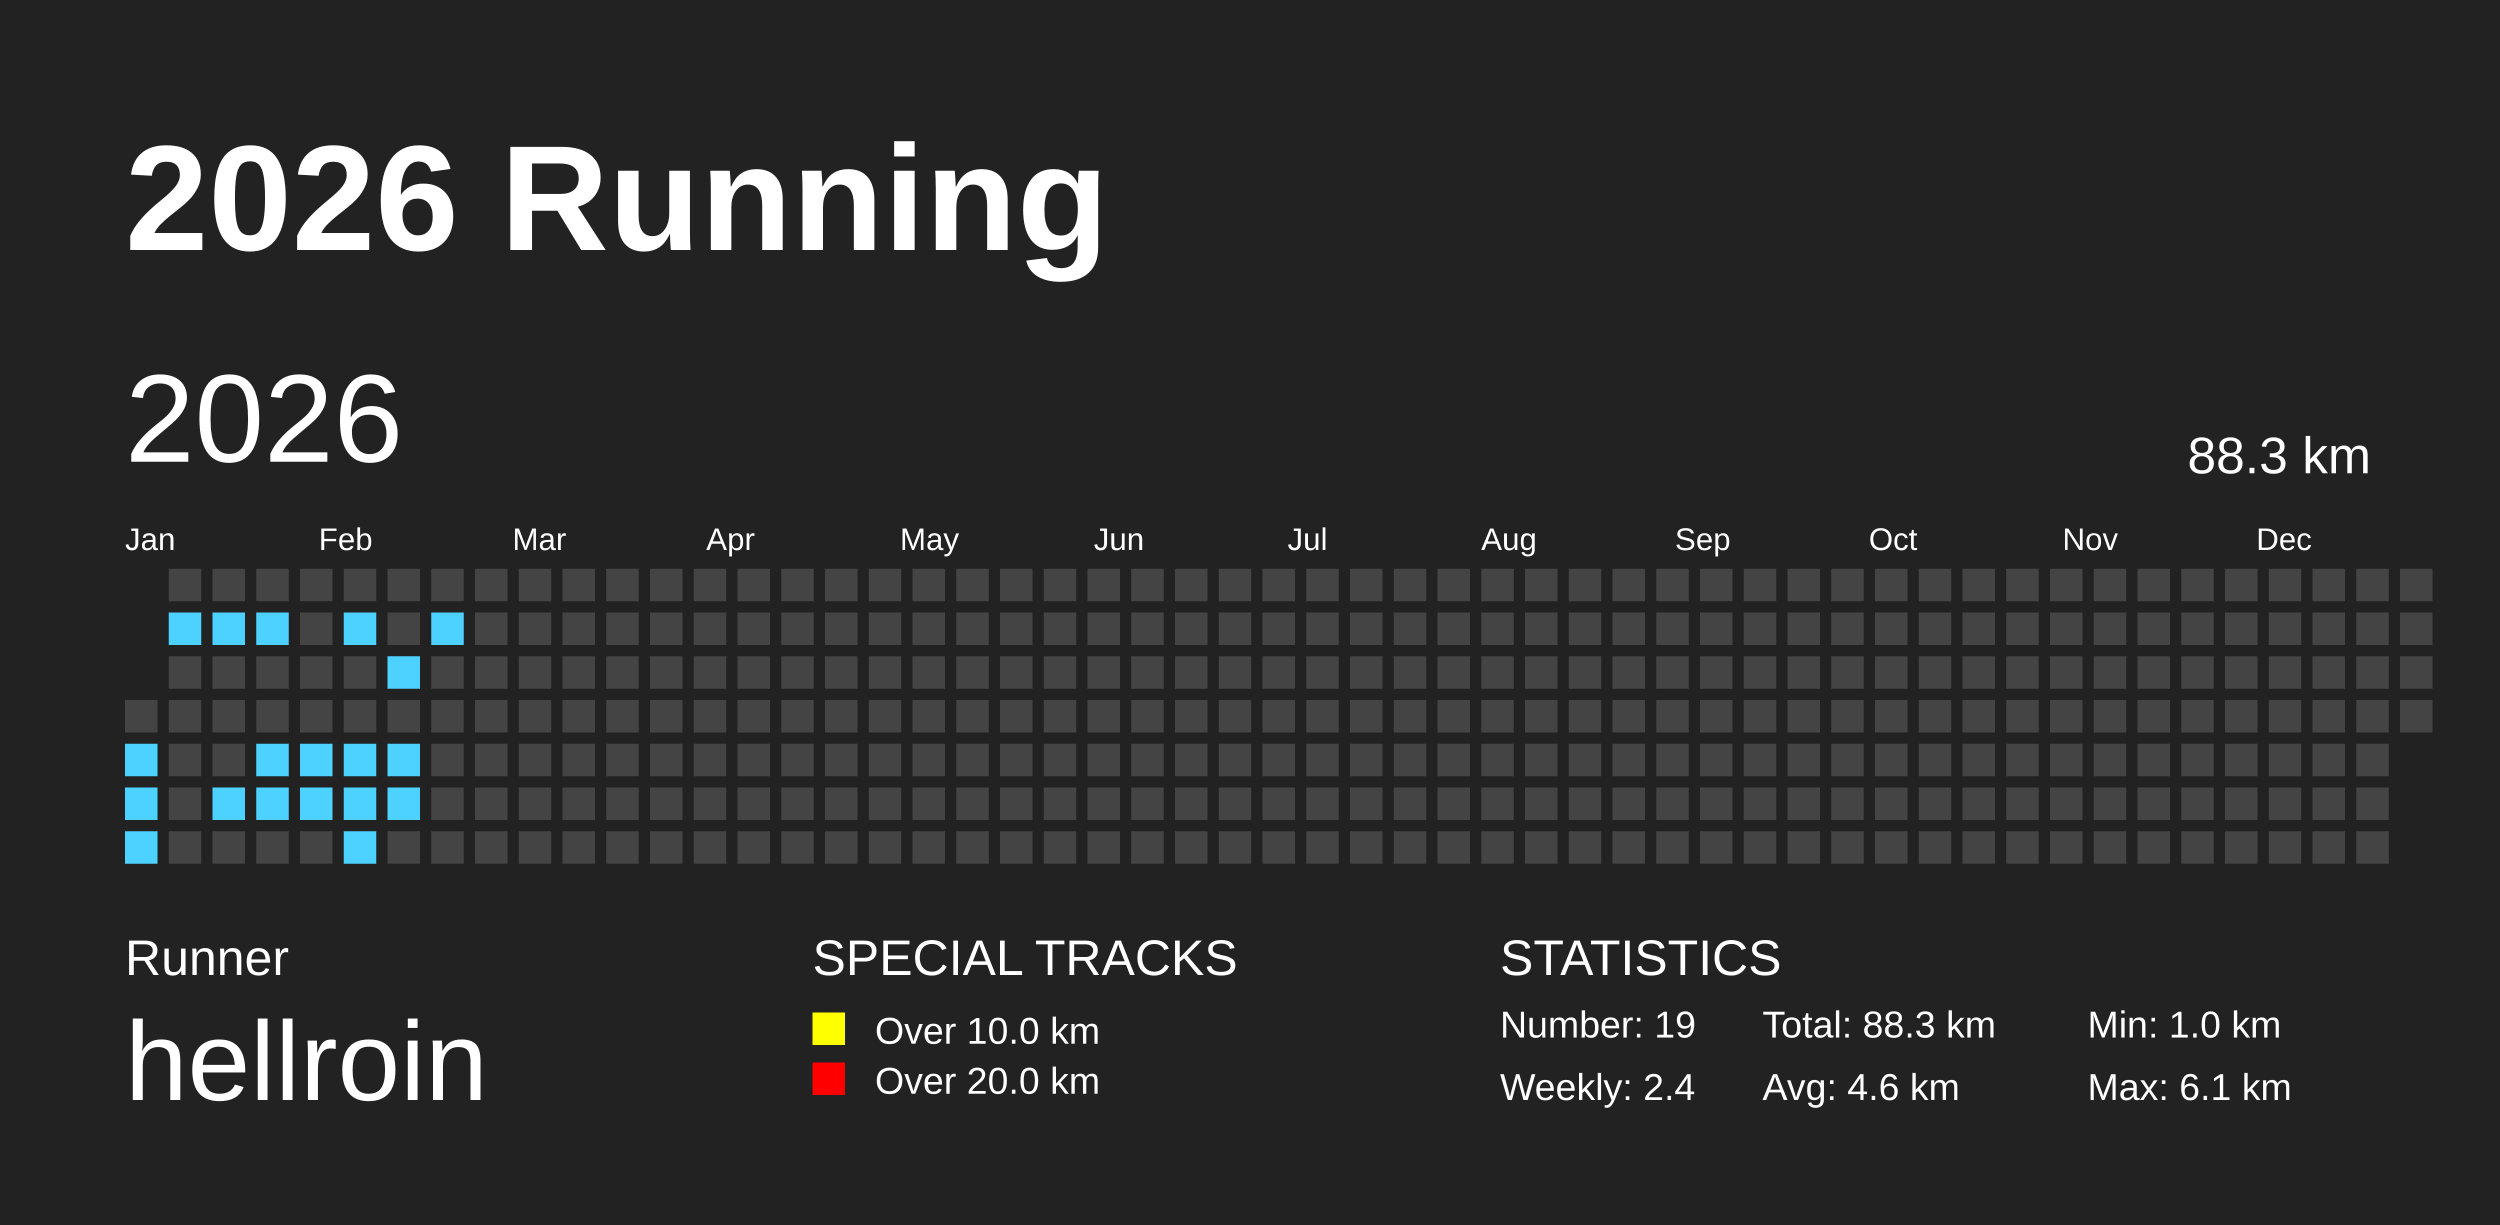
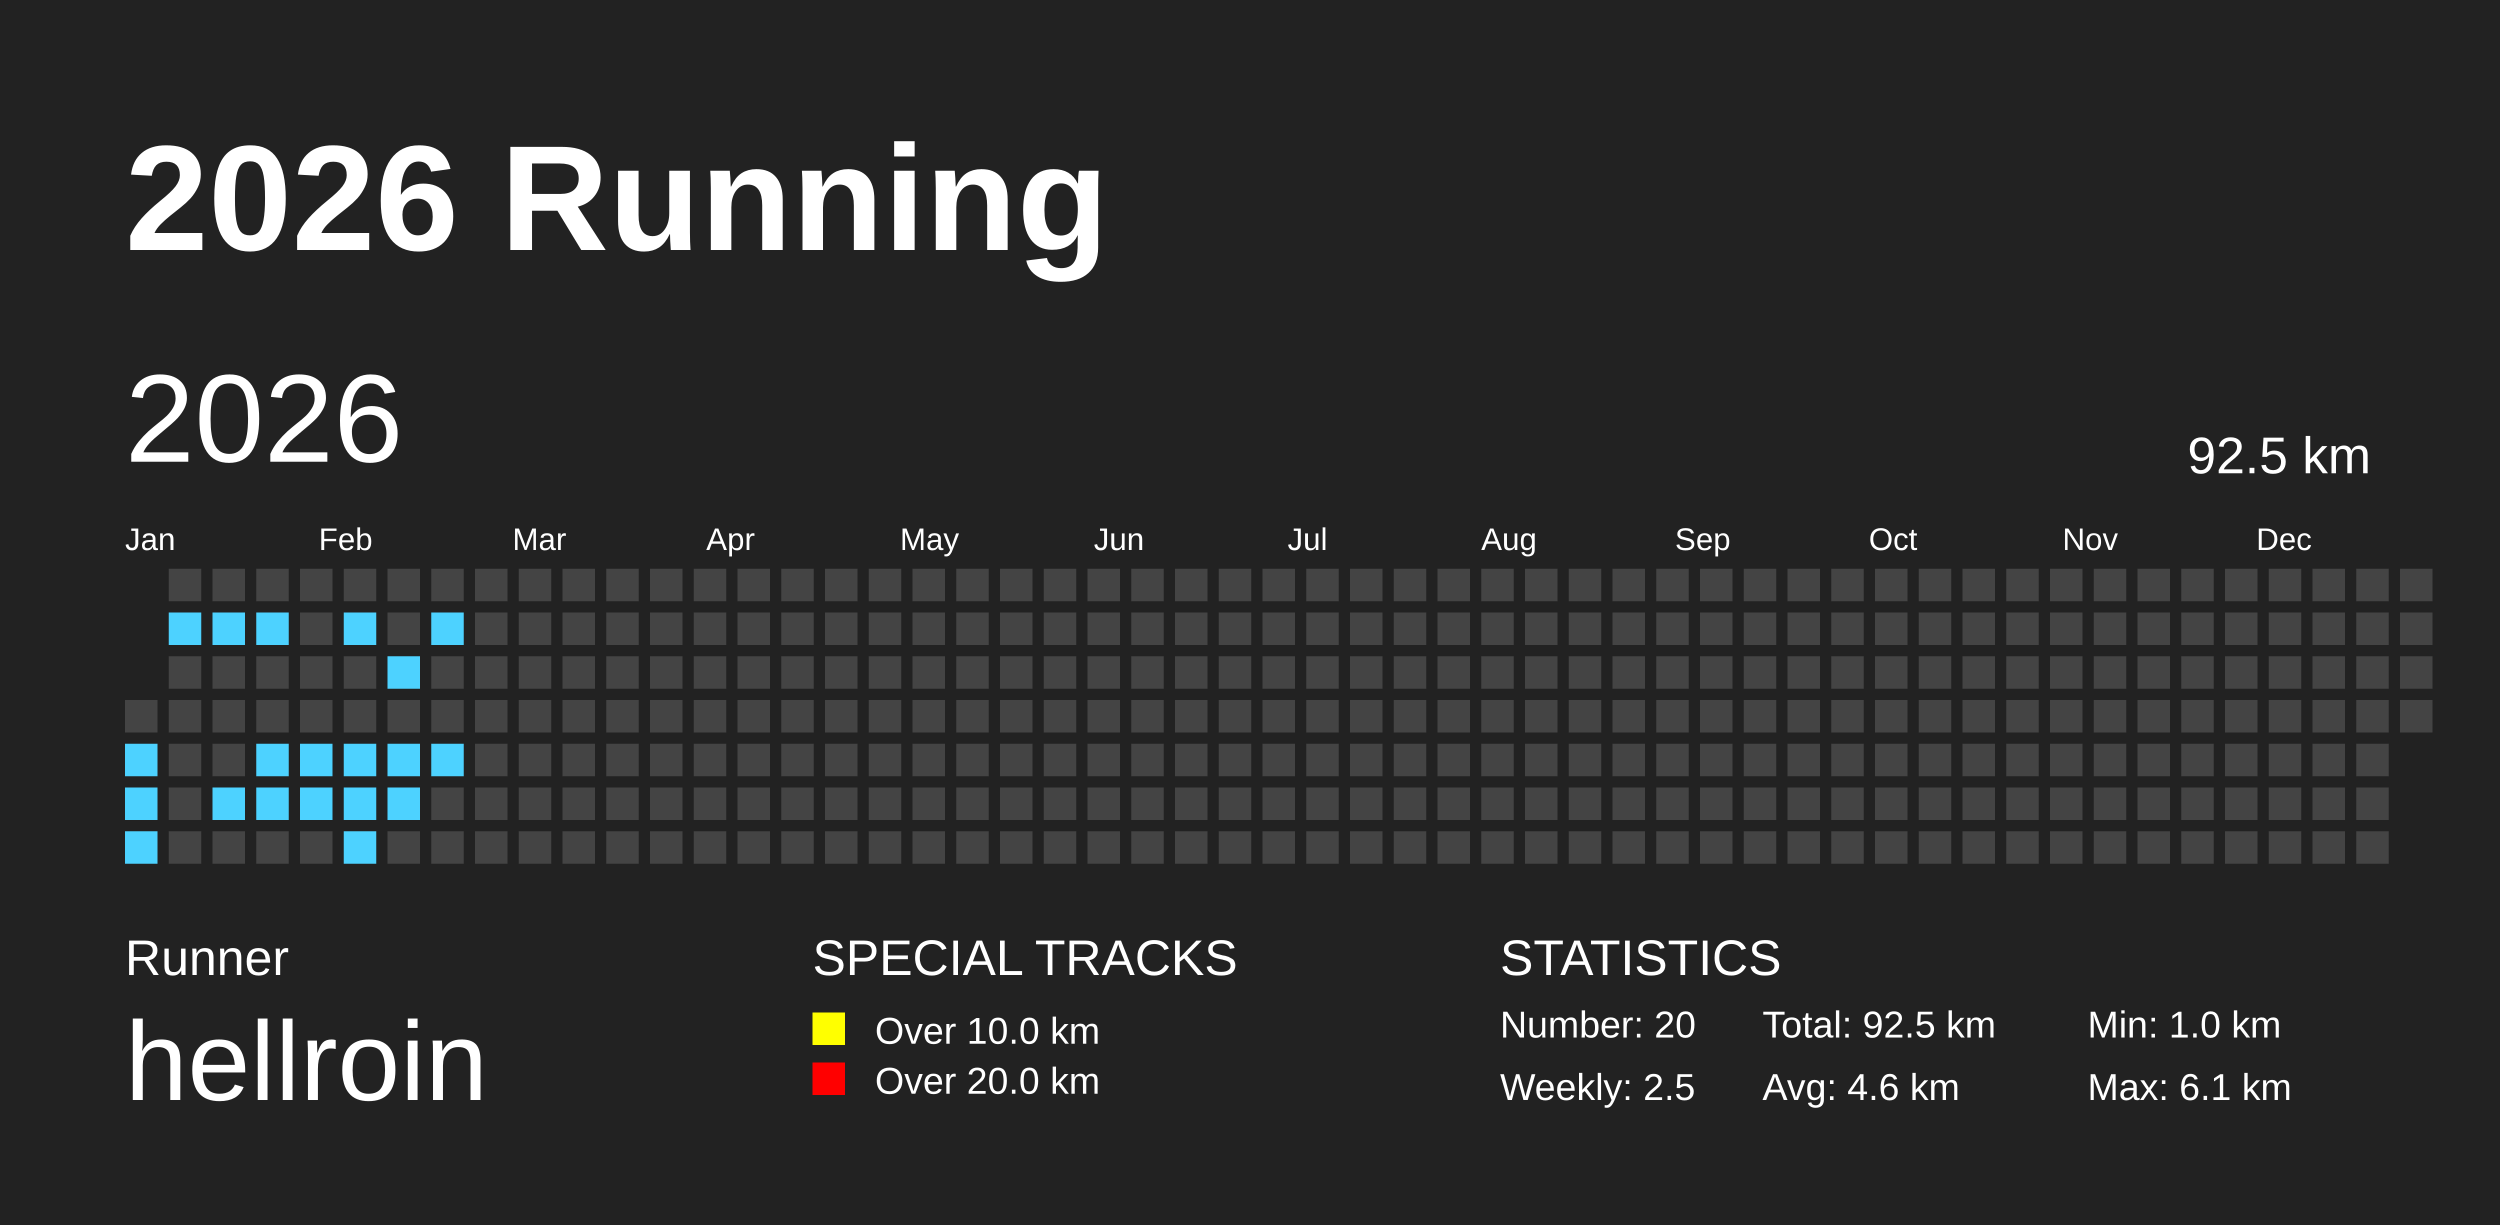
<svg xmlns="http://www.w3.org/2000/svg" baseProfile="full" height="98mm" version="1.1" viewBox="0,0,200,98" width="200mm">
  <defs />
  <rect fill="#222222" height="98" width="200" x="0" y="0" />
  <text fill="#FFFFFF" style="font-size:12px; font-family:Arial; font-weight:bold;" x="10" y="20">2026 Running</text>
  <text fill="#FFFFFF" style="font-size:4px; font-family:Arial" x="10" y="78">Runner</text>
  <text fill="#FFFFFF" style="font-size:9px; font-family:Arial" x="10" y="88">hellroin</text>
  <text fill="#FFFFFF" style="font-size:4px; font-family:Arial" x="65" y="78">SPECIAL TRACKS</text>
  <rect fill="yellow" height="2.6" width="2.6" x="65" y="81" />
  <text fill="#FFFFFF" style="font-size:3px; font-family:Arial" x="70" y="83.5">Over 10.0 km</text>
  <rect fill="red" height="2.6" width="2.6" x="65" y="85" />
  <text fill="#FFFFFF" style="font-size:3px; font-family:Arial" x="70" y="87.5">Over 20.0 km</text>
  <text fill="#FFFFFF" style="font-size:4px; font-family:Arial" x="120" y="78">STATISTICS</text>
-   <text fill="#FFFFFF" style="font-size:3px; font-family:Arial" x="120" y="83">Number: 19</text>
-   <text fill="#FFFFFF" style="font-size:3px; font-family:Arial" x="120" y="88">Weekly: 2.4</text>
-   <text fill="#FFFFFF" style="font-size:3px; font-family:Arial" x="141" y="83">Total: 88.3 km</text>
+   <text fill="#FFFFFF" style="font-size:3px; font-family:Arial" x="120" y="83">Number: 20</text>
+   <text fill="#FFFFFF" style="font-size:3px; font-family:Arial" x="120" y="88">Weekly: 2.5</text>
+   <text fill="#FFFFFF" style="font-size:3px; font-family:Arial" x="141" y="83">Total: 92.5 km</text>
  <text fill="#FFFFFF" style="font-size:3px; font-family:Arial" x="141" y="88">Avg: 4.6 km</text>
  <text fill="#FFFFFF" style="font-size:3px; font-family:Arial" x="167" y="83">Min: 1.0 km</text>
  <text fill="#FFFFFF" style="font-size:3px; font-family:Arial" x="167" y="88">Max: 6.1 km</text>
  <text dominant-baseline="hanging" fill="#FFFFFF" style="font-size:10.0px; font-family:Arial;" x="10" y="30">2026</text>
-   <text dominant-baseline="hanging" fill="#FFFFFF" style="font-size:4.125px; font-family:Arial;" x="175" y="35">88.3 km</text>
+   <text dominant-baseline="hanging" fill="#FFFFFF" style="font-size:4.125px; font-family:Arial;" x="175" y="35">92.5 km</text>
  <text fill="#FFFFFF" style="font-size:2.5px; font-family:Arial" x="10.0" y="44">Jan</text>
  <text fill="#FFFFFF" style="font-size:2.5px; font-family:Arial" x="25.5" y="44">Feb</text>
  <text fill="#FFFFFF" style="font-size:2.5px; font-family:Arial" x="41.0" y="44">Mar</text>
  <text fill="#FFFFFF" style="font-size:2.5px; font-family:Arial" x="56.5" y="44">Apr</text>
  <text fill="#FFFFFF" style="font-size:2.5px; font-family:Arial" x="72.0" y="44">May</text>
  <text fill="#FFFFFF" style="font-size:2.5px; font-family:Arial" x="87.5" y="44">Jun</text>
  <text fill="#FFFFFF" style="font-size:2.5px; font-family:Arial" x="103.0" y="44">Jul</text>
  <text fill="#FFFFFF" style="font-size:2.5px; font-family:Arial" x="118.5" y="44">Aug</text>
  <text fill="#FFFFFF" style="font-size:2.5px; font-family:Arial" x="134.0" y="44">Sep</text>
  <text fill="#FFFFFF" style="font-size:2.5px; font-family:Arial" x="149.5" y="44">Oct</text>
  <text fill="#FFFFFF" style="font-size:2.5px; font-family:Arial" x="165.0" y="44">Nov</text>
  <text fill="#FFFFFF" style="font-size:2.5px; font-family:Arial" x="180.5" y="44">Dec</text>
  <rect fill="#444444" height="2.6" width="2.6" x="10.0" y="56.0" />
  <rect fill="#4DD2FF" height="2.6" width="2.6" x="10.0" y="59.5" />
  <rect fill="#4DD2FF" height="2.6" width="2.6" x="10.0" y="63.0" />
  <rect fill="#4DD2FF" height="2.6" width="2.6" x="10.0" y="66.5" />
  <rect fill="#444444" height="2.6" width="2.6" x="13.5" y="45.5" />
  <rect fill="#4DD2FF" height="2.6" width="2.6" x="13.5" y="49.0" />
  <rect fill="#444444" height="2.6" width="2.6" x="13.5" y="52.5" />
  <rect fill="#444444" height="2.6" width="2.6" x="13.5" y="56.0" />
  <rect fill="#444444" height="2.6" width="2.6" x="13.5" y="59.5" />
  <rect fill="#444444" height="2.6" width="2.6" x="13.5" y="63.0" />
  <rect fill="#444444" height="2.6" width="2.6" x="13.5" y="66.5" />
  <rect fill="#444444" height="2.6" width="2.6" x="17.0" y="45.5" />
  <rect fill="#4DD2FF" height="2.6" width="2.6" x="17.0" y="49.0" />
  <rect fill="#444444" height="2.6" width="2.6" x="17.0" y="52.5" />
  <rect fill="#444444" height="2.6" width="2.6" x="17.0" y="56.0" />
  <rect fill="#444444" height="2.6" width="2.6" x="17.0" y="59.5" />
  <rect fill="#4DD2FF" height="2.6" width="2.6" x="17.0" y="63.0" />
  <rect fill="#444444" height="2.6" width="2.6" x="17.0" y="66.5" />
  <rect fill="#444444" height="2.6" width="2.6" x="20.5" y="45.5" />
  <rect fill="#4DD2FF" height="2.6" width="2.6" x="20.5" y="49.0" />
  <rect fill="#444444" height="2.6" width="2.6" x="20.5" y="52.5" />
  <rect fill="#444444" height="2.6" width="2.6" x="20.5" y="56.0" />
  <rect fill="#4DD2FF" height="2.6" width="2.6" x="20.5" y="59.5" />
  <rect fill="#4DD2FF" height="2.6" width="2.6" x="20.5" y="63.0" />
  <rect fill="#444444" height="2.6" width="2.6" x="20.5" y="66.5" />
  <rect fill="#444444" height="2.6" width="2.6" x="24.0" y="45.5" />
  <rect fill="#444444" height="2.6" width="2.6" x="24.0" y="49.0" />
  <rect fill="#444444" height="2.6" width="2.6" x="24.0" y="52.5" />
  <rect fill="#444444" height="2.6" width="2.6" x="24.0" y="56.0" />
  <rect fill="#4DD2FF" height="2.6" width="2.6" x="24.0" y="59.5" />
  <rect fill="#4DD2FF" height="2.6" width="2.6" x="24.0" y="63.0" />
  <rect fill="#444444" height="2.6" width="2.6" x="24.0" y="66.5" />
  <rect fill="#444444" height="2.6" width="2.6" x="27.5" y="45.5" />
  <rect fill="#4DD2FF" height="2.6" width="2.6" x="27.5" y="49.0" />
  <rect fill="#444444" height="2.6" width="2.6" x="27.5" y="52.5" />
  <rect fill="#444444" height="2.6" width="2.6" x="27.5" y="56.0" />
  <rect fill="#4DD2FF" height="2.6" width="2.6" x="27.5" y="59.5" />
  <rect fill="#4DD2FF" height="2.6" width="2.6" x="27.5" y="63.0" />
  <rect fill="#4DD2FF" height="2.6" width="2.6" x="27.5" y="66.5" />
  <rect fill="#444444" height="2.6" width="2.6" x="31.0" y="45.5" />
  <rect fill="#444444" height="2.6" width="2.6" x="31.0" y="49.0" />
  <rect fill="#4DD2FF" height="2.6" width="2.6" x="31.0" y="52.5" />
  <rect fill="#444444" height="2.6" width="2.6" x="31.0" y="56.0" />
  <rect fill="#4DD2FF" height="2.6" width="2.6" x="31.0" y="59.5" />
  <rect fill="#4DD2FF" height="2.6" width="2.6" x="31.0" y="63.0" />
  <rect fill="#444444" height="2.6" width="2.6" x="31.0" y="66.5" />
  <rect fill="#444444" height="2.6" width="2.6" x="34.5" y="45.5" />
  <rect fill="#4DD2FF" height="2.6" width="2.6" x="34.5" y="49.0" />
  <rect fill="#444444" height="2.6" width="2.6" x="34.5" y="52.5" />
  <rect fill="#444444" height="2.6" width="2.6" x="34.5" y="56.0" />
-   <rect fill="#444444" height="2.6" width="2.6" x="34.5" y="59.5" />
+   <rect fill="#4DD2FF" height="2.6" width="2.6" x="34.5" y="59.5" />
  <rect fill="#444444" height="2.6" width="2.6" x="34.5" y="63.0" />
  <rect fill="#444444" height="2.6" width="2.6" x="34.5" y="66.5" />
  <rect fill="#444444" height="2.6" width="2.6" x="38.0" y="45.5" />
  <rect fill="#444444" height="2.6" width="2.6" x="38.0" y="49.0" />
  <rect fill="#444444" height="2.6" width="2.6" x="38.0" y="52.5" />
  <rect fill="#444444" height="2.6" width="2.6" x="38.0" y="56.0" />
  <rect fill="#444444" height="2.6" width="2.6" x="38.0" y="59.5" />
  <rect fill="#444444" height="2.6" width="2.6" x="38.0" y="63.0" />
  <rect fill="#444444" height="2.6" width="2.6" x="38.0" y="66.5" />
  <rect fill="#444444" height="2.6" width="2.6" x="41.5" y="45.5" />
  <rect fill="#444444" height="2.6" width="2.6" x="41.5" y="49.0" />
  <rect fill="#444444" height="2.6" width="2.6" x="41.5" y="52.5" />
  <rect fill="#444444" height="2.6" width="2.6" x="41.5" y="56.0" />
  <rect fill="#444444" height="2.6" width="2.6" x="41.5" y="59.5" />
  <rect fill="#444444" height="2.6" width="2.6" x="41.5" y="63.0" />
  <rect fill="#444444" height="2.6" width="2.6" x="41.5" y="66.5" />
  <rect fill="#444444" height="2.6" width="2.6" x="45.0" y="45.5" />
  <rect fill="#444444" height="2.6" width="2.6" x="45.0" y="49.0" />
  <rect fill="#444444" height="2.6" width="2.6" x="45.0" y="52.5" />
  <rect fill="#444444" height="2.6" width="2.6" x="45.0" y="56.0" />
  <rect fill="#444444" height="2.6" width="2.6" x="45.0" y="59.5" />
  <rect fill="#444444" height="2.6" width="2.6" x="45.0" y="63.0" />
  <rect fill="#444444" height="2.6" width="2.6" x="45.0" y="66.5" />
  <rect fill="#444444" height="2.6" width="2.6" x="48.5" y="45.5" />
  <rect fill="#444444" height="2.6" width="2.6" x="48.5" y="49.0" />
  <rect fill="#444444" height="2.6" width="2.6" x="48.5" y="52.5" />
  <rect fill="#444444" height="2.6" width="2.6" x="48.5" y="56.0" />
  <rect fill="#444444" height="2.6" width="2.6" x="48.5" y="59.5" />
  <rect fill="#444444" height="2.6" width="2.6" x="48.5" y="63.0" />
  <rect fill="#444444" height="2.6" width="2.6" x="48.5" y="66.5" />
  <rect fill="#444444" height="2.6" width="2.6" x="52.0" y="45.5" />
  <rect fill="#444444" height="2.6" width="2.6" x="52.0" y="49.0" />
  <rect fill="#444444" height="2.6" width="2.6" x="52.0" y="52.5" />
  <rect fill="#444444" height="2.6" width="2.6" x="52.0" y="56.0" />
  <rect fill="#444444" height="2.6" width="2.6" x="52.0" y="59.5" />
  <rect fill="#444444" height="2.6" width="2.6" x="52.0" y="63.0" />
  <rect fill="#444444" height="2.6" width="2.6" x="52.0" y="66.5" />
  <rect fill="#444444" height="2.6" width="2.6" x="55.5" y="45.5" />
  <rect fill="#444444" height="2.6" width="2.6" x="55.5" y="49.0" />
  <rect fill="#444444" height="2.6" width="2.6" x="55.5" y="52.5" />
  <rect fill="#444444" height="2.6" width="2.6" x="55.5" y="56.0" />
  <rect fill="#444444" height="2.6" width="2.6" x="55.5" y="59.5" />
  <rect fill="#444444" height="2.6" width="2.6" x="55.5" y="63.0" />
  <rect fill="#444444" height="2.6" width="2.6" x="55.5" y="66.5" />
  <rect fill="#444444" height="2.6" width="2.6" x="59.0" y="45.5" />
  <rect fill="#444444" height="2.6" width="2.6" x="59.0" y="49.0" />
  <rect fill="#444444" height="2.6" width="2.6" x="59.0" y="52.5" />
  <rect fill="#444444" height="2.6" width="2.6" x="59.0" y="56.0" />
  <rect fill="#444444" height="2.6" width="2.6" x="59.0" y="59.5" />
  <rect fill="#444444" height="2.6" width="2.6" x="59.0" y="63.0" />
  <rect fill="#444444" height="2.6" width="2.6" x="59.0" y="66.5" />
  <rect fill="#444444" height="2.6" width="2.6" x="62.5" y="45.5" />
  <rect fill="#444444" height="2.6" width="2.6" x="62.5" y="49.0" />
  <rect fill="#444444" height="2.6" width="2.6" x="62.5" y="52.5" />
  <rect fill="#444444" height="2.6" width="2.6" x="62.5" y="56.0" />
  <rect fill="#444444" height="2.6" width="2.6" x="62.5" y="59.5" />
  <rect fill="#444444" height="2.6" width="2.6" x="62.5" y="63.0" />
  <rect fill="#444444" height="2.6" width="2.6" x="62.5" y="66.5" />
  <rect fill="#444444" height="2.6" width="2.6" x="66.0" y="45.5" />
  <rect fill="#444444" height="2.6" width="2.6" x="66.0" y="49.0" />
  <rect fill="#444444" height="2.6" width="2.6" x="66.0" y="52.5" />
  <rect fill="#444444" height="2.6" width="2.6" x="66.0" y="56.0" />
  <rect fill="#444444" height="2.6" width="2.6" x="66.0" y="59.5" />
  <rect fill="#444444" height="2.6" width="2.6" x="66.0" y="63.0" />
  <rect fill="#444444" height="2.6" width="2.6" x="66.0" y="66.5" />
  <rect fill="#444444" height="2.6" width="2.6" x="69.5" y="45.5" />
  <rect fill="#444444" height="2.6" width="2.6" x="69.5" y="49.0" />
  <rect fill="#444444" height="2.6" width="2.6" x="69.5" y="52.5" />
  <rect fill="#444444" height="2.6" width="2.6" x="69.5" y="56.0" />
  <rect fill="#444444" height="2.6" width="2.6" x="69.5" y="59.5" />
  <rect fill="#444444" height="2.6" width="2.6" x="69.5" y="63.0" />
  <rect fill="#444444" height="2.6" width="2.6" x="69.5" y="66.5" />
  <rect fill="#444444" height="2.6" width="2.6" x="73.0" y="45.5" />
  <rect fill="#444444" height="2.6" width="2.6" x="73.0" y="49.0" />
  <rect fill="#444444" height="2.6" width="2.6" x="73.0" y="52.5" />
  <rect fill="#444444" height="2.6" width="2.6" x="73.0" y="56.0" />
  <rect fill="#444444" height="2.6" width="2.6" x="73.0" y="59.5" />
  <rect fill="#444444" height="2.6" width="2.6" x="73.0" y="63.0" />
  <rect fill="#444444" height="2.6" width="2.6" x="73.0" y="66.5" />
  <rect fill="#444444" height="2.6" width="2.6" x="76.5" y="45.5" />
  <rect fill="#444444" height="2.6" width="2.6" x="76.5" y="49.0" />
  <rect fill="#444444" height="2.6" width="2.6" x="76.5" y="52.5" />
  <rect fill="#444444" height="2.6" width="2.6" x="76.5" y="56.0" />
  <rect fill="#444444" height="2.6" width="2.6" x="76.5" y="59.5" />
  <rect fill="#444444" height="2.6" width="2.6" x="76.5" y="63.0" />
  <rect fill="#444444" height="2.6" width="2.6" x="76.5" y="66.5" />
  <rect fill="#444444" height="2.6" width="2.6" x="80.0" y="45.5" />
  <rect fill="#444444" height="2.6" width="2.6" x="80.0" y="49.0" />
  <rect fill="#444444" height="2.6" width="2.6" x="80.0" y="52.5" />
  <rect fill="#444444" height="2.6" width="2.6" x="80.0" y="56.0" />
  <rect fill="#444444" height="2.6" width="2.6" x="80.0" y="59.5" />
  <rect fill="#444444" height="2.6" width="2.6" x="80.0" y="63.0" />
  <rect fill="#444444" height="2.6" width="2.6" x="80.0" y="66.5" />
  <rect fill="#444444" height="2.6" width="2.6" x="83.5" y="45.5" />
  <rect fill="#444444" height="2.6" width="2.6" x="83.5" y="49.0" />
  <rect fill="#444444" height="2.6" width="2.6" x="83.5" y="52.5" />
  <rect fill="#444444" height="2.6" width="2.6" x="83.5" y="56.0" />
  <rect fill="#444444" height="2.6" width="2.6" x="83.5" y="59.5" />
  <rect fill="#444444" height="2.6" width="2.6" x="83.5" y="63.0" />
  <rect fill="#444444" height="2.6" width="2.6" x="83.5" y="66.5" />
  <rect fill="#444444" height="2.6" width="2.6" x="87.0" y="45.5" />
  <rect fill="#444444" height="2.6" width="2.6" x="87.0" y="49.0" />
  <rect fill="#444444" height="2.6" width="2.6" x="87.0" y="52.5" />
  <rect fill="#444444" height="2.6" width="2.6" x="87.0" y="56.0" />
  <rect fill="#444444" height="2.6" width="2.6" x="87.0" y="59.5" />
  <rect fill="#444444" height="2.6" width="2.6" x="87.0" y="63.0" />
  <rect fill="#444444" height="2.6" width="2.6" x="87.0" y="66.5" />
  <rect fill="#444444" height="2.6" width="2.6" x="90.5" y="45.5" />
  <rect fill="#444444" height="2.6" width="2.6" x="90.5" y="49.0" />
  <rect fill="#444444" height="2.6" width="2.6" x="90.5" y="52.5" />
  <rect fill="#444444" height="2.6" width="2.6" x="90.5" y="56.0" />
  <rect fill="#444444" height="2.6" width="2.6" x="90.5" y="59.5" />
  <rect fill="#444444" height="2.6" width="2.6" x="90.5" y="63.0" />
  <rect fill="#444444" height="2.6" width="2.6" x="90.5" y="66.5" />
  <rect fill="#444444" height="2.6" width="2.6" x="94.0" y="45.5" />
  <rect fill="#444444" height="2.6" width="2.6" x="94.0" y="49.0" />
  <rect fill="#444444" height="2.6" width="2.6" x="94.0" y="52.5" />
  <rect fill="#444444" height="2.6" width="2.6" x="94.0" y="56.0" />
  <rect fill="#444444" height="2.6" width="2.6" x="94.0" y="59.5" />
  <rect fill="#444444" height="2.6" width="2.6" x="94.0" y="63.0" />
  <rect fill="#444444" height="2.6" width="2.6" x="94.0" y="66.5" />
  <rect fill="#444444" height="2.6" width="2.6" x="97.5" y="45.5" />
  <rect fill="#444444" height="2.6" width="2.6" x="97.5" y="49.0" />
  <rect fill="#444444" height="2.6" width="2.6" x="97.5" y="52.5" />
  <rect fill="#444444" height="2.6" width="2.6" x="97.5" y="56.0" />
  <rect fill="#444444" height="2.6" width="2.6" x="97.5" y="59.5" />
  <rect fill="#444444" height="2.6" width="2.6" x="97.5" y="63.0" />
  <rect fill="#444444" height="2.6" width="2.6" x="97.5" y="66.5" />
  <rect fill="#444444" height="2.6" width="2.6" x="101.0" y="45.5" />
  <rect fill="#444444" height="2.6" width="2.6" x="101.0" y="49.0" />
  <rect fill="#444444" height="2.6" width="2.6" x="101.0" y="52.5" />
  <rect fill="#444444" height="2.6" width="2.6" x="101.0" y="56.0" />
  <rect fill="#444444" height="2.6" width="2.6" x="101.0" y="59.5" />
  <rect fill="#444444" height="2.6" width="2.6" x="101.0" y="63.0" />
  <rect fill="#444444" height="2.6" width="2.6" x="101.0" y="66.5" />
  <rect fill="#444444" height="2.6" width="2.6" x="104.5" y="45.5" />
  <rect fill="#444444" height="2.6" width="2.6" x="104.5" y="49.0" />
  <rect fill="#444444" height="2.6" width="2.6" x="104.5" y="52.5" />
  <rect fill="#444444" height="2.6" width="2.6" x="104.5" y="56.0" />
  <rect fill="#444444" height="2.6" width="2.6" x="104.5" y="59.5" />
  <rect fill="#444444" height="2.6" width="2.6" x="104.5" y="63.0" />
  <rect fill="#444444" height="2.6" width="2.6" x="104.5" y="66.5" />
  <rect fill="#444444" height="2.6" width="2.6" x="108.0" y="45.5" />
  <rect fill="#444444" height="2.6" width="2.6" x="108.0" y="49.0" />
  <rect fill="#444444" height="2.6" width="2.6" x="108.0" y="52.5" />
  <rect fill="#444444" height="2.6" width="2.6" x="108.0" y="56.0" />
  <rect fill="#444444" height="2.6" width="2.6" x="108.0" y="59.5" />
  <rect fill="#444444" height="2.6" width="2.6" x="108.0" y="63.0" />
  <rect fill="#444444" height="2.6" width="2.6" x="108.0" y="66.5" />
  <rect fill="#444444" height="2.6" width="2.6" x="111.5" y="45.5" />
  <rect fill="#444444" height="2.6" width="2.6" x="111.5" y="49.0" />
  <rect fill="#444444" height="2.6" width="2.6" x="111.5" y="52.5" />
  <rect fill="#444444" height="2.6" width="2.6" x="111.5" y="56.0" />
  <rect fill="#444444" height="2.6" width="2.6" x="111.5" y="59.5" />
  <rect fill="#444444" height="2.6" width="2.6" x="111.5" y="63.0" />
  <rect fill="#444444" height="2.6" width="2.6" x="111.5" y="66.5" />
  <rect fill="#444444" height="2.6" width="2.6" x="115.0" y="45.5" />
  <rect fill="#444444" height="2.6" width="2.6" x="115.0" y="49.0" />
  <rect fill="#444444" height="2.6" width="2.6" x="115.0" y="52.5" />
  <rect fill="#444444" height="2.6" width="2.6" x="115.0" y="56.0" />
  <rect fill="#444444" height="2.6" width="2.6" x="115.0" y="59.5" />
  <rect fill="#444444" height="2.6" width="2.6" x="115.0" y="63.0" />
  <rect fill="#444444" height="2.6" width="2.6" x="115.0" y="66.5" />
  <rect fill="#444444" height="2.6" width="2.6" x="118.5" y="45.5" />
  <rect fill="#444444" height="2.6" width="2.6" x="118.5" y="49.0" />
  <rect fill="#444444" height="2.6" width="2.6" x="118.5" y="52.5" />
  <rect fill="#444444" height="2.6" width="2.6" x="118.5" y="56.0" />
  <rect fill="#444444" height="2.6" width="2.6" x="118.5" y="59.5" />
  <rect fill="#444444" height="2.6" width="2.6" x="118.5" y="63.0" />
  <rect fill="#444444" height="2.6" width="2.6" x="118.5" y="66.5" />
  <rect fill="#444444" height="2.6" width="2.6" x="122.0" y="45.5" />
  <rect fill="#444444" height="2.6" width="2.6" x="122.0" y="49.0" />
  <rect fill="#444444" height="2.6" width="2.6" x="122.0" y="52.5" />
  <rect fill="#444444" height="2.6" width="2.6" x="122.0" y="56.0" />
  <rect fill="#444444" height="2.6" width="2.6" x="122.0" y="59.5" />
  <rect fill="#444444" height="2.6" width="2.6" x="122.0" y="63.0" />
  <rect fill="#444444" height="2.6" width="2.6" x="122.0" y="66.5" />
  <rect fill="#444444" height="2.6" width="2.6" x="125.5" y="45.5" />
  <rect fill="#444444" height="2.6" width="2.6" x="125.5" y="49.0" />
  <rect fill="#444444" height="2.6" width="2.6" x="125.5" y="52.5" />
  <rect fill="#444444" height="2.6" width="2.6" x="125.5" y="56.0" />
  <rect fill="#444444" height="2.6" width="2.6" x="125.5" y="59.5" />
  <rect fill="#444444" height="2.6" width="2.6" x="125.5" y="63.0" />
  <rect fill="#444444" height="2.6" width="2.6" x="125.5" y="66.5" />
  <rect fill="#444444" height="2.6" width="2.6" x="129.0" y="45.5" />
  <rect fill="#444444" height="2.6" width="2.6" x="129.0" y="49.0" />
  <rect fill="#444444" height="2.6" width="2.6" x="129.0" y="52.5" />
  <rect fill="#444444" height="2.6" width="2.6" x="129.0" y="56.0" />
  <rect fill="#444444" height="2.6" width="2.6" x="129.0" y="59.5" />
  <rect fill="#444444" height="2.6" width="2.6" x="129.0" y="63.0" />
  <rect fill="#444444" height="2.6" width="2.6" x="129.0" y="66.5" />
  <rect fill="#444444" height="2.6" width="2.6" x="132.5" y="45.5" />
  <rect fill="#444444" height="2.6" width="2.6" x="132.5" y="49.0" />
  <rect fill="#444444" height="2.6" width="2.6" x="132.5" y="52.5" />
  <rect fill="#444444" height="2.6" width="2.6" x="132.5" y="56.0" />
  <rect fill="#444444" height="2.6" width="2.6" x="132.5" y="59.5" />
  <rect fill="#444444" height="2.6" width="2.6" x="132.5" y="63.0" />
  <rect fill="#444444" height="2.6" width="2.6" x="132.5" y="66.5" />
  <rect fill="#444444" height="2.6" width="2.6" x="136.0" y="45.5" />
  <rect fill="#444444" height="2.6" width="2.6" x="136.0" y="49.0" />
  <rect fill="#444444" height="2.6" width="2.6" x="136.0" y="52.5" />
  <rect fill="#444444" height="2.6" width="2.6" x="136.0" y="56.0" />
  <rect fill="#444444" height="2.6" width="2.6" x="136.0" y="59.5" />
  <rect fill="#444444" height="2.6" width="2.6" x="136.0" y="63.0" />
  <rect fill="#444444" height="2.6" width="2.6" x="136.0" y="66.5" />
  <rect fill="#444444" height="2.6" width="2.6" x="139.5" y="45.5" />
  <rect fill="#444444" height="2.6" width="2.6" x="139.5" y="49.0" />
  <rect fill="#444444" height="2.6" width="2.6" x="139.5" y="52.5" />
  <rect fill="#444444" height="2.6" width="2.6" x="139.5" y="56.0" />
  <rect fill="#444444" height="2.6" width="2.6" x="139.5" y="59.5" />
  <rect fill="#444444" height="2.6" width="2.6" x="139.5" y="63.0" />
  <rect fill="#444444" height="2.6" width="2.6" x="139.5" y="66.5" />
  <rect fill="#444444" height="2.6" width="2.6" x="143.0" y="45.5" />
  <rect fill="#444444" height="2.6" width="2.6" x="143.0" y="49.0" />
  <rect fill="#444444" height="2.6" width="2.6" x="143.0" y="52.5" />
  <rect fill="#444444" height="2.6" width="2.6" x="143.0" y="56.0" />
  <rect fill="#444444" height="2.6" width="2.6" x="143.0" y="59.5" />
  <rect fill="#444444" height="2.6" width="2.6" x="143.0" y="63.0" />
  <rect fill="#444444" height="2.6" width="2.6" x="143.0" y="66.5" />
  <rect fill="#444444" height="2.6" width="2.6" x="146.5" y="45.5" />
  <rect fill="#444444" height="2.6" width="2.6" x="146.5" y="49.0" />
  <rect fill="#444444" height="2.6" width="2.6" x="146.5" y="52.5" />
  <rect fill="#444444" height="2.6" width="2.6" x="146.5" y="56.0" />
  <rect fill="#444444" height="2.6" width="2.6" x="146.5" y="59.5" />
  <rect fill="#444444" height="2.6" width="2.6" x="146.5" y="63.0" />
  <rect fill="#444444" height="2.6" width="2.6" x="146.5" y="66.5" />
  <rect fill="#444444" height="2.6" width="2.6" x="150.0" y="45.5" />
  <rect fill="#444444" height="2.6" width="2.6" x="150.0" y="49.0" />
  <rect fill="#444444" height="2.6" width="2.6" x="150.0" y="52.5" />
  <rect fill="#444444" height="2.6" width="2.6" x="150.0" y="56.0" />
  <rect fill="#444444" height="2.6" width="2.6" x="150.0" y="59.5" />
  <rect fill="#444444" height="2.6" width="2.6" x="150.0" y="63.0" />
  <rect fill="#444444" height="2.6" width="2.6" x="150.0" y="66.5" />
  <rect fill="#444444" height="2.6" width="2.6" x="153.5" y="45.5" />
  <rect fill="#444444" height="2.6" width="2.6" x="153.5" y="49.0" />
  <rect fill="#444444" height="2.6" width="2.6" x="153.5" y="52.5" />
  <rect fill="#444444" height="2.6" width="2.6" x="153.5" y="56.0" />
  <rect fill="#444444" height="2.6" width="2.6" x="153.5" y="59.5" />
  <rect fill="#444444" height="2.6" width="2.6" x="153.5" y="63.0" />
  <rect fill="#444444" height="2.6" width="2.6" x="153.5" y="66.5" />
  <rect fill="#444444" height="2.6" width="2.6" x="157.0" y="45.5" />
  <rect fill="#444444" height="2.6" width="2.6" x="157.0" y="49.0" />
  <rect fill="#444444" height="2.6" width="2.6" x="157.0" y="52.5" />
  <rect fill="#444444" height="2.6" width="2.6" x="157.0" y="56.0" />
  <rect fill="#444444" height="2.6" width="2.6" x="157.0" y="59.5" />
  <rect fill="#444444" height="2.6" width="2.6" x="157.0" y="63.0" />
  <rect fill="#444444" height="2.6" width="2.6" x="157.0" y="66.5" />
  <rect fill="#444444" height="2.6" width="2.6" x="160.5" y="45.5" />
  <rect fill="#444444" height="2.6" width="2.6" x="160.5" y="49.0" />
  <rect fill="#444444" height="2.6" width="2.6" x="160.5" y="52.5" />
  <rect fill="#444444" height="2.6" width="2.6" x="160.5" y="56.0" />
  <rect fill="#444444" height="2.6" width="2.6" x="160.5" y="59.5" />
  <rect fill="#444444" height="2.6" width="2.6" x="160.5" y="63.0" />
  <rect fill="#444444" height="2.6" width="2.6" x="160.5" y="66.5" />
  <rect fill="#444444" height="2.6" width="2.6" x="164.0" y="45.5" />
  <rect fill="#444444" height="2.6" width="2.6" x="164.0" y="49.0" />
  <rect fill="#444444" height="2.6" width="2.6" x="164.0" y="52.5" />
  <rect fill="#444444" height="2.6" width="2.6" x="164.0" y="56.0" />
  <rect fill="#444444" height="2.6" width="2.6" x="164.0" y="59.5" />
  <rect fill="#444444" height="2.6" width="2.6" x="164.0" y="63.0" />
  <rect fill="#444444" height="2.6" width="2.6" x="164.0" y="66.5" />
  <rect fill="#444444" height="2.6" width="2.6" x="167.5" y="45.5" />
  <rect fill="#444444" height="2.6" width="2.6" x="167.5" y="49.0" />
  <rect fill="#444444" height="2.6" width="2.6" x="167.5" y="52.5" />
  <rect fill="#444444" height="2.6" width="2.6" x="167.5" y="56.0" />
  <rect fill="#444444" height="2.6" width="2.6" x="167.5" y="59.5" />
  <rect fill="#444444" height="2.6" width="2.6" x="167.5" y="63.0" />
  <rect fill="#444444" height="2.6" width="2.6" x="167.5" y="66.5" />
  <rect fill="#444444" height="2.6" width="2.6" x="171.0" y="45.5" />
  <rect fill="#444444" height="2.6" width="2.6" x="171.0" y="49.0" />
  <rect fill="#444444" height="2.6" width="2.6" x="171.0" y="52.5" />
  <rect fill="#444444" height="2.6" width="2.6" x="171.0" y="56.0" />
  <rect fill="#444444" height="2.6" width="2.6" x="171.0" y="59.5" />
  <rect fill="#444444" height="2.6" width="2.6" x="171.0" y="63.0" />
  <rect fill="#444444" height="2.6" width="2.6" x="171.0" y="66.5" />
  <rect fill="#444444" height="2.6" width="2.6" x="174.5" y="45.5" />
  <rect fill="#444444" height="2.6" width="2.6" x="174.5" y="49.0" />
  <rect fill="#444444" height="2.6" width="2.6" x="174.5" y="52.5" />
  <rect fill="#444444" height="2.6" width="2.6" x="174.5" y="56.0" />
  <rect fill="#444444" height="2.6" width="2.6" x="174.5" y="59.5" />
  <rect fill="#444444" height="2.6" width="2.6" x="174.5" y="63.0" />
  <rect fill="#444444" height="2.6" width="2.6" x="174.5" y="66.5" />
  <rect fill="#444444" height="2.6" width="2.6" x="178.0" y="45.5" />
  <rect fill="#444444" height="2.6" width="2.6" x="178.0" y="49.0" />
  <rect fill="#444444" height="2.6" width="2.6" x="178.0" y="52.5" />
  <rect fill="#444444" height="2.6" width="2.6" x="178.0" y="56.0" />
  <rect fill="#444444" height="2.6" width="2.6" x="178.0" y="59.5" />
  <rect fill="#444444" height="2.6" width="2.6" x="178.0" y="63.0" />
  <rect fill="#444444" height="2.6" width="2.6" x="178.0" y="66.5" />
  <rect fill="#444444" height="2.6" width="2.6" x="181.5" y="45.5" />
  <rect fill="#444444" height="2.6" width="2.6" x="181.5" y="49.0" />
  <rect fill="#444444" height="2.6" width="2.6" x="181.5" y="52.5" />
  <rect fill="#444444" height="2.6" width="2.6" x="181.5" y="56.0" />
  <rect fill="#444444" height="2.6" width="2.6" x="181.5" y="59.5" />
  <rect fill="#444444" height="2.6" width="2.6" x="181.5" y="63.0" />
  <rect fill="#444444" height="2.6" width="2.6" x="181.5" y="66.5" />
  <rect fill="#444444" height="2.6" width="2.6" x="185.0" y="45.5" />
  <rect fill="#444444" height="2.6" width="2.6" x="185.0" y="49.0" />
  <rect fill="#444444" height="2.6" width="2.6" x="185.0" y="52.5" />
  <rect fill="#444444" height="2.6" width="2.6" x="185.0" y="56.0" />
  <rect fill="#444444" height="2.6" width="2.6" x="185.0" y="59.5" />
  <rect fill="#444444" height="2.6" width="2.6" x="185.0" y="63.0" />
  <rect fill="#444444" height="2.6" width="2.6" x="185.0" y="66.5" />
  <rect fill="#444444" height="2.6" width="2.6" x="188.5" y="45.5" />
  <rect fill="#444444" height="2.6" width="2.6" x="188.5" y="49.0" />
  <rect fill="#444444" height="2.6" width="2.6" x="188.5" y="52.5" />
  <rect fill="#444444" height="2.6" width="2.6" x="188.5" y="56.0" />
  <rect fill="#444444" height="2.6" width="2.6" x="188.5" y="59.5" />
  <rect fill="#444444" height="2.6" width="2.6" x="188.5" y="63.0" />
  <rect fill="#444444" height="2.6" width="2.6" x="188.5" y="66.5" />
  <rect fill="#444444" height="2.6" width="2.6" x="192.0" y="45.5" />
  <rect fill="#444444" height="2.6" width="2.6" x="192.0" y="49.0" />
  <rect fill="#444444" height="2.6" width="2.6" x="192.0" y="52.5" />
  <rect fill="#444444" height="2.6" width="2.6" x="192.0" y="56.0" />
</svg>
